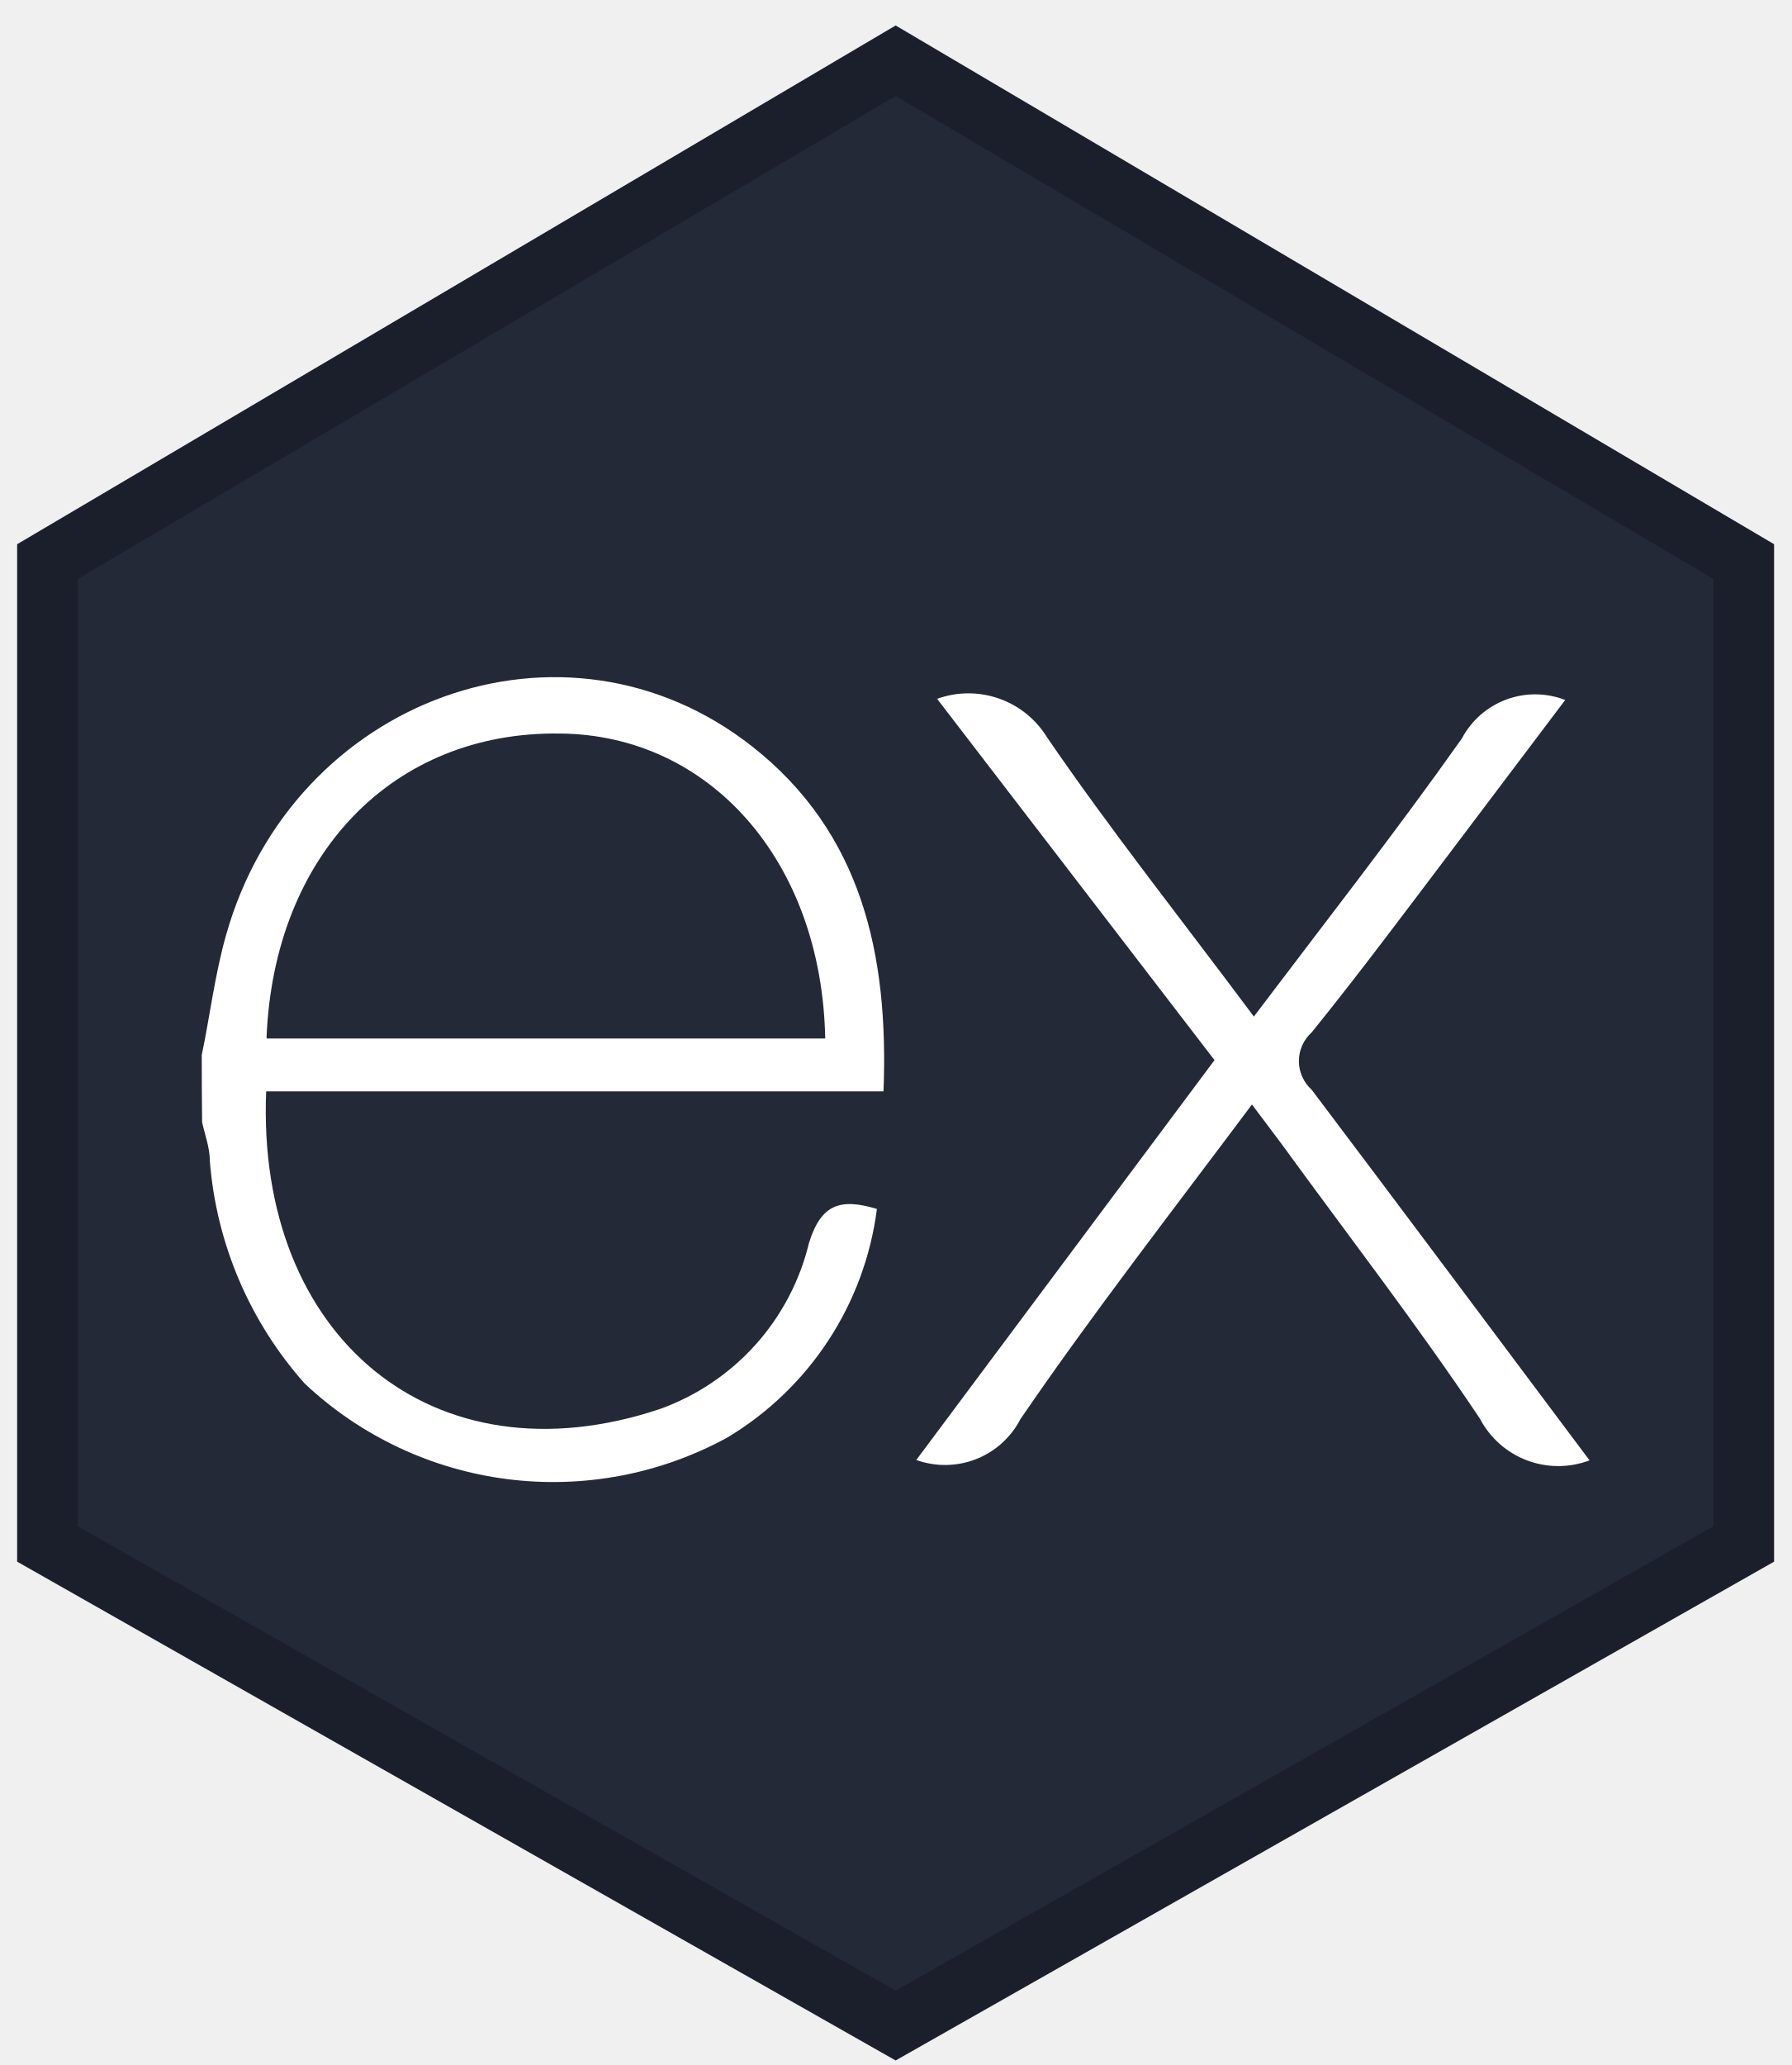
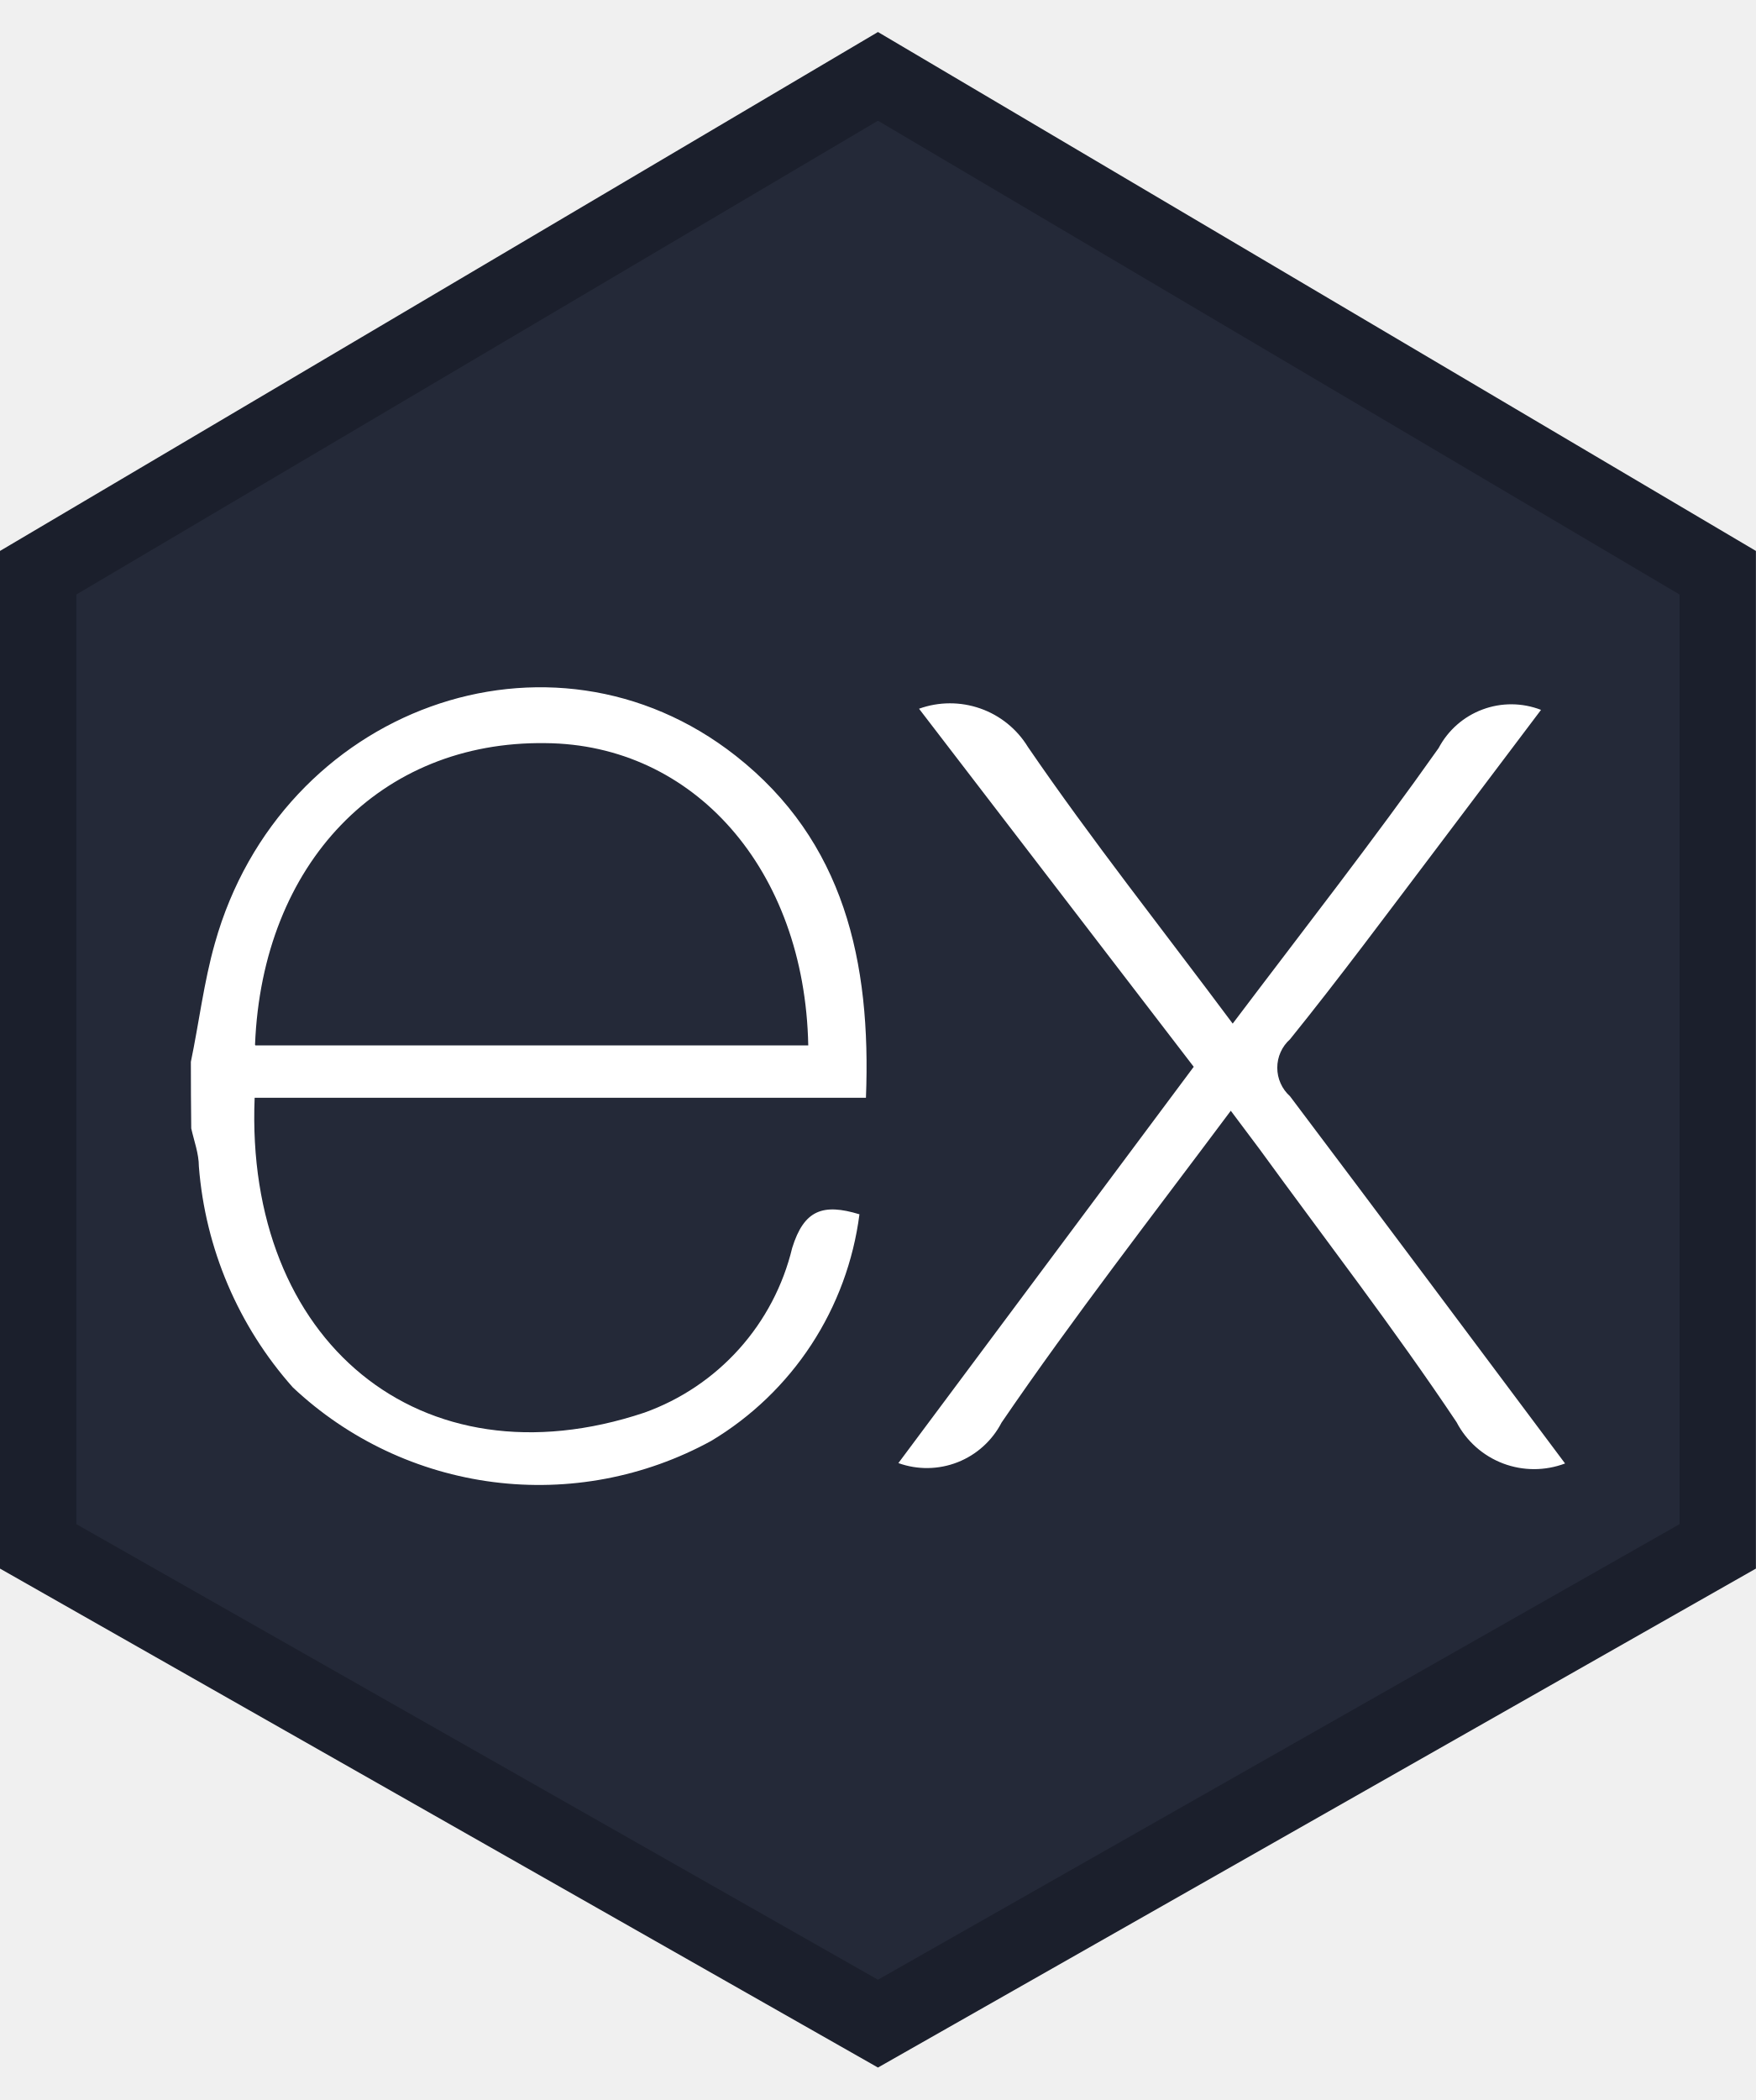
- <svg xmlns="http://www.w3.org/2000/svg" width="59" height="68" viewBox="0 0 59 68" fill="none">
-   <path d="M29.5 2L1.565 18.492V50.843L29.5 66.701L57.434 50.843V18.492L29.5 2Z" fill="#242938" stroke="#1B1F2C" stroke-width="2" />
-   <path d="M52.355 48.089C51.69 48.341 50.955 48.34 50.29 48.088C49.625 47.835 49.076 47.348 48.746 46.718C46.675 43.62 44.387 40.661 42.189 37.639L41.236 36.37C38.618 39.874 36 43.239 33.611 46.73C33.3 47.333 32.78 47.801 32.149 48.049C31.517 48.296 30.818 48.306 30.18 48.077L40.003 34.91L30.866 23.012C31.524 22.775 32.243 22.771 32.903 23.003C33.563 23.234 34.123 23.686 34.488 24.282C36.61 27.38 38.961 30.338 41.299 33.475C43.65 30.364 45.976 27.393 48.149 24.32C48.462 23.728 48.982 23.271 49.61 23.037C50.237 22.803 50.93 22.808 51.554 23.05L48.009 27.748C46.42 29.843 44.857 31.951 43.205 33.995C43.072 34.114 42.966 34.26 42.893 34.423C42.82 34.586 42.782 34.763 42.782 34.941C42.782 35.12 42.82 35.296 42.893 35.459C42.966 35.622 43.072 35.768 43.205 35.887C46.243 39.912 49.254 43.95 52.355 48.089ZM6.645 34.744C6.911 33.475 7.077 32.091 7.445 30.796C9.644 22.987 18.603 19.736 24.766 24.574C28.375 27.406 29.277 31.418 29.1 35.938H8.767C8.436 44.014 14.269 48.889 21.729 46.401C22.939 45.968 24.022 45.241 24.881 44.286C25.739 43.33 26.346 42.176 26.647 40.928C27.041 39.658 27.676 39.443 28.883 39.811C28.685 41.356 28.138 42.837 27.284 44.141C26.43 45.445 25.291 46.539 23.953 47.34C21.742 48.548 19.206 49.026 16.706 48.707C14.207 48.388 11.873 47.287 10.038 45.562C8.222 43.523 7.124 40.945 6.911 38.224C6.911 37.792 6.746 37.36 6.657 36.954C6.649 36.217 6.645 35.481 6.645 34.744ZM8.792 34.198H27.181C27.066 28.345 23.368 24.193 18.438 24.155C12.948 24.079 9.021 28.142 8.779 34.173L8.792 34.198Z" fill="white" />
+ <svg xmlns="http://www.w3.org/2000/svg" width="46" height="55" viewBox="0 0 46 55" fill="none">
+   <path d="M23 2L1 15V40.5L23 53L45 40.5V15L23 2Z" fill="#242938" stroke="#1B1F2C" stroke-width="2" />
+   <path d="M41 38.329C40.476 38.527 39.897 38.527 39.374 38.328C38.85 38.129 38.417 37.744 38.158 37.248C36.526 34.806 34.725 32.474 32.993 30.092L32.243 29.091C30.181 31.853 28.119 34.505 26.238 37.258C25.993 37.732 25.583 38.102 25.086 38.297C24.589 38.492 24.038 38.5 23.535 38.319L31.272 27.94L24.076 18.562C24.594 18.375 25.16 18.373 25.68 18.555C26.2 18.737 26.641 19.093 26.928 19.563C28.6 22.005 30.451 24.337 32.293 26.809C34.144 24.357 35.976 22.015 37.687 19.593C37.934 19.126 38.343 18.766 38.838 18.582C39.332 18.397 39.877 18.401 40.37 18.592L37.577 22.295C36.326 23.947 35.095 25.608 33.794 27.22C33.689 27.313 33.605 27.428 33.548 27.557C33.49 27.685 33.461 27.824 33.461 27.965C33.461 28.106 33.49 28.245 33.548 28.373C33.605 28.502 33.689 28.617 33.794 28.711C36.186 31.884 38.558 35.066 41 38.329ZM5 27.81C5.21 26.809 5.34 25.718 5.631 24.698C7.362 18.542 14.418 15.98 19.272 19.793C22.114 22.025 22.825 25.188 22.685 28.751H6.671C6.411 35.116 11.005 38.959 16.88 36.998C17.833 36.657 18.686 36.084 19.362 35.331C20.038 34.578 20.516 33.668 20.753 32.684C21.063 31.683 21.564 31.513 22.515 31.803C22.358 33.022 21.927 34.189 21.255 35.217C20.582 36.245 19.685 37.107 18.631 37.738C16.89 38.691 14.893 39.068 12.925 38.816C10.956 38.564 9.118 37.697 7.672 36.337C6.242 34.729 5.378 32.698 5.21 30.552C5.21 30.212 5.08 29.872 5.01 29.552C5.003 28.971 5 28.391 5 27.81ZM6.691 27.38H21.174C21.083 22.766 18.171 19.493 14.288 19.463C9.964 19.403 6.872 22.606 6.681 27.36L6.691 27.38Z" fill="white" />
</svg>
